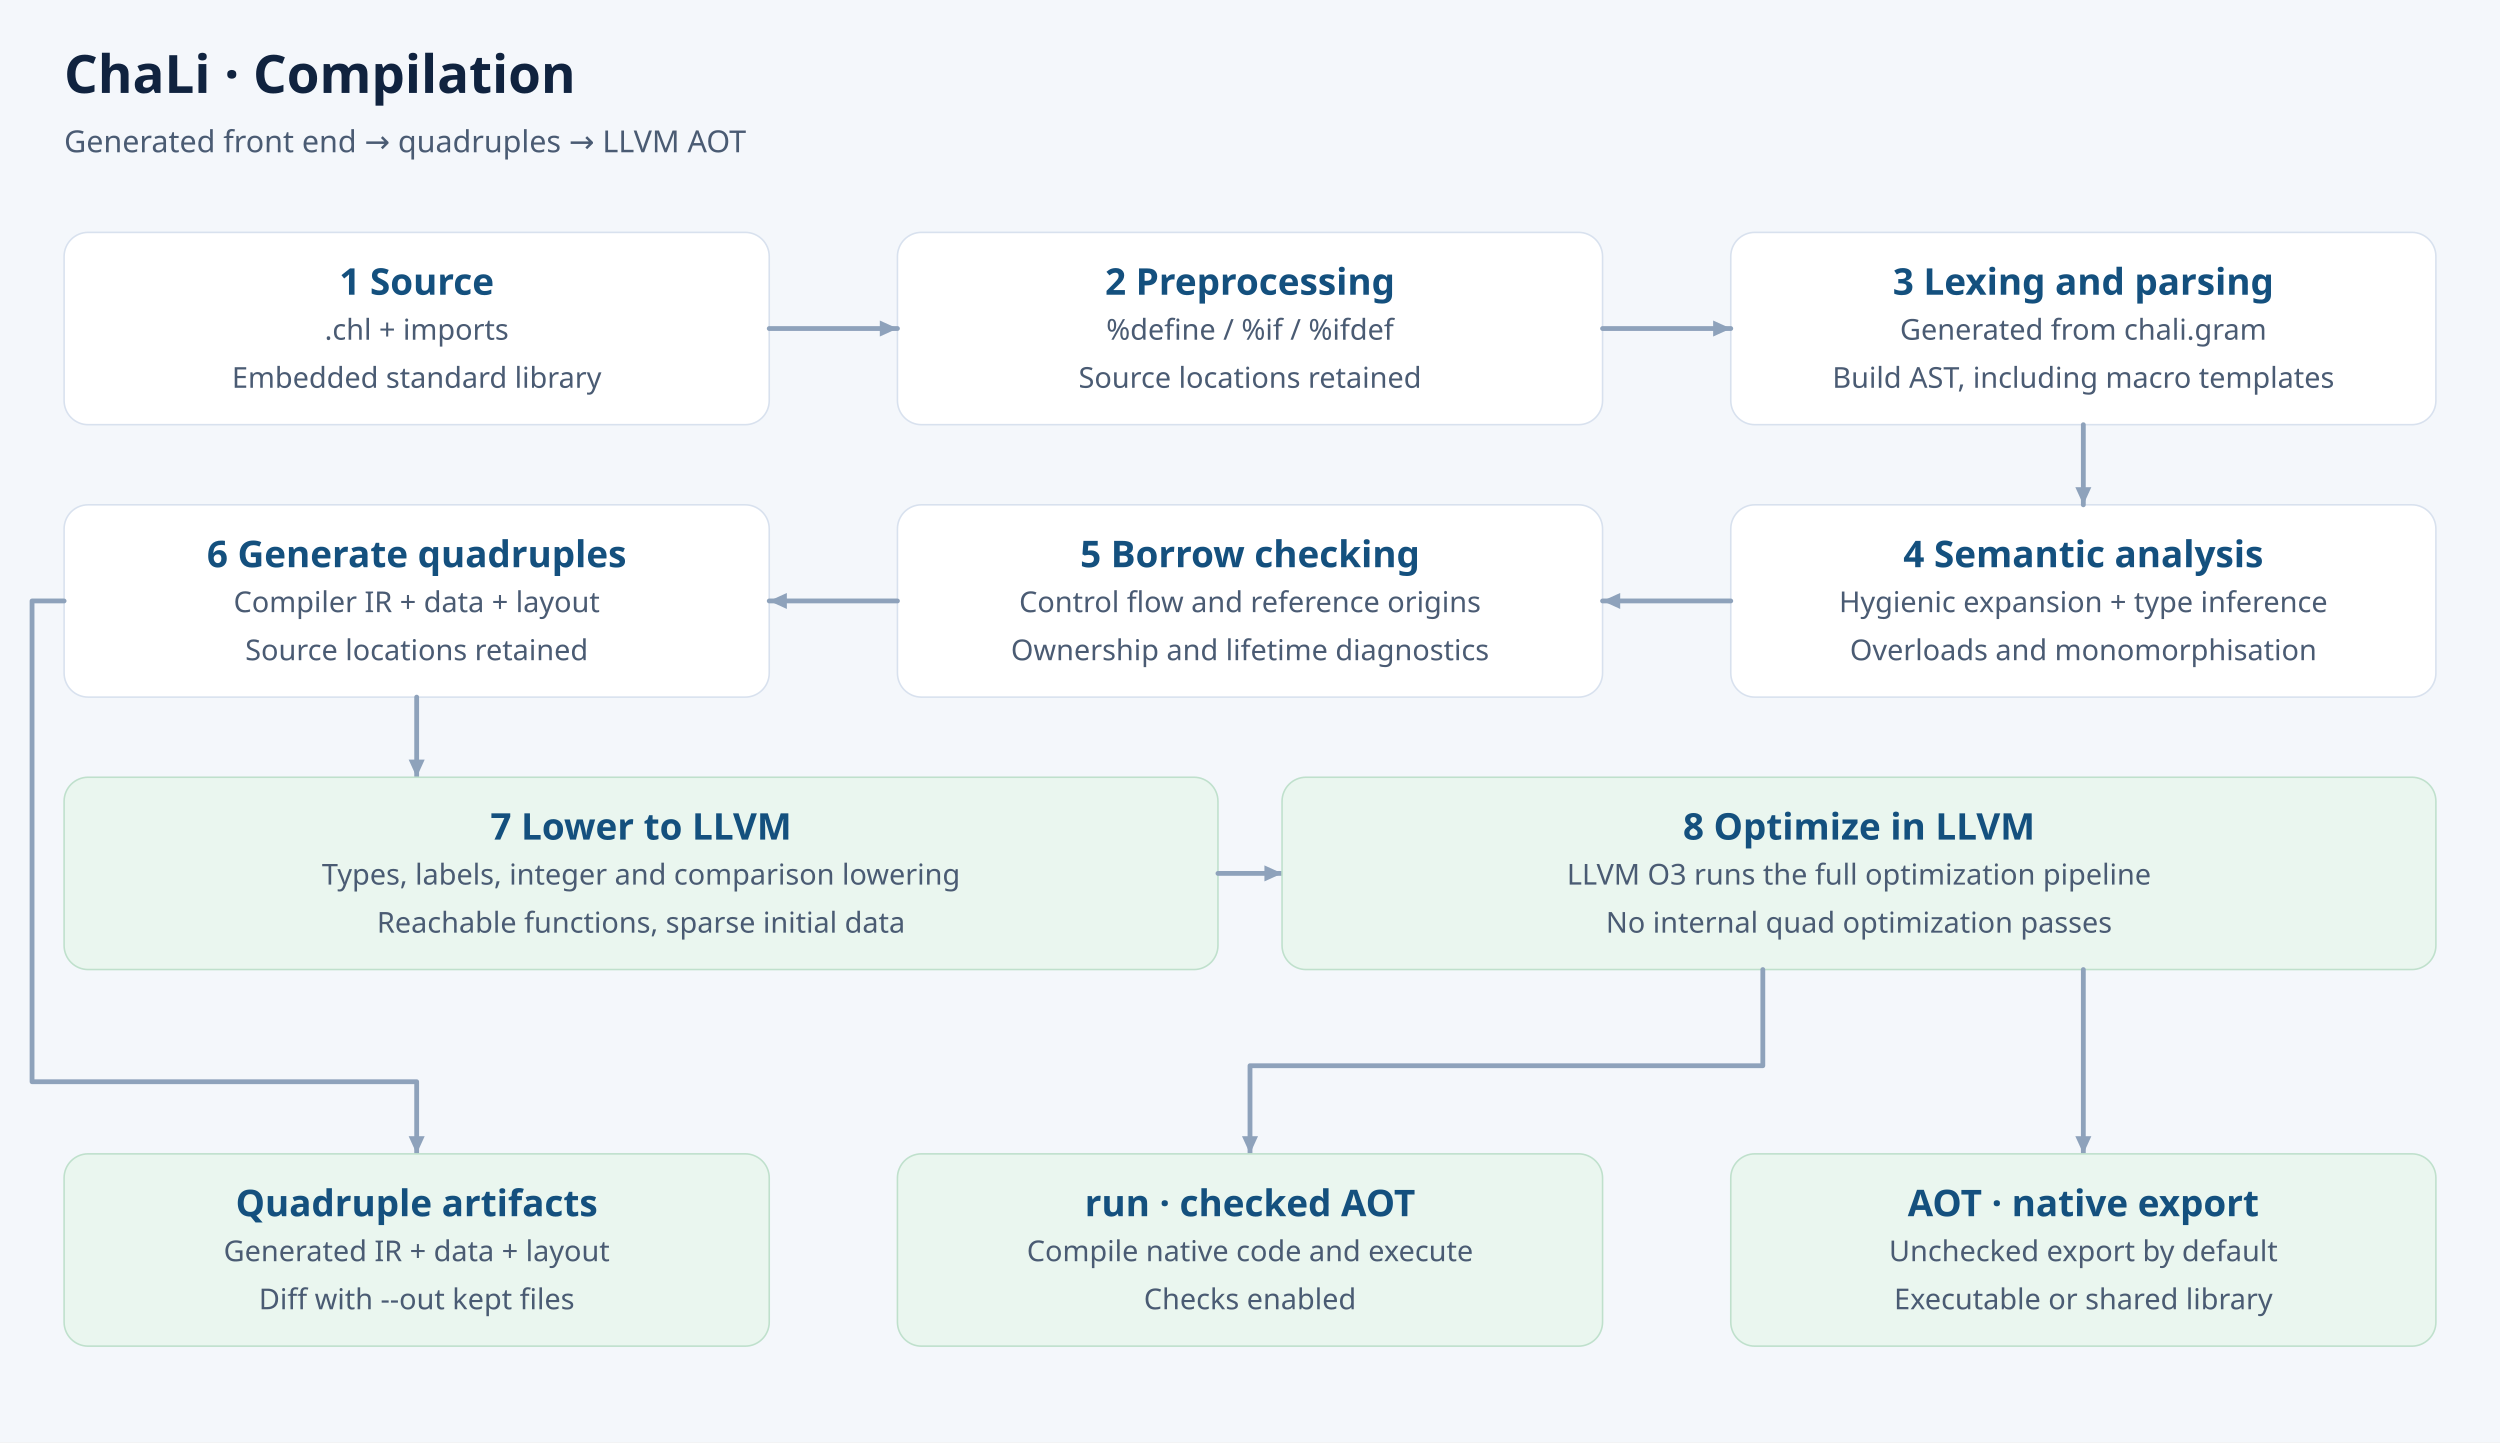
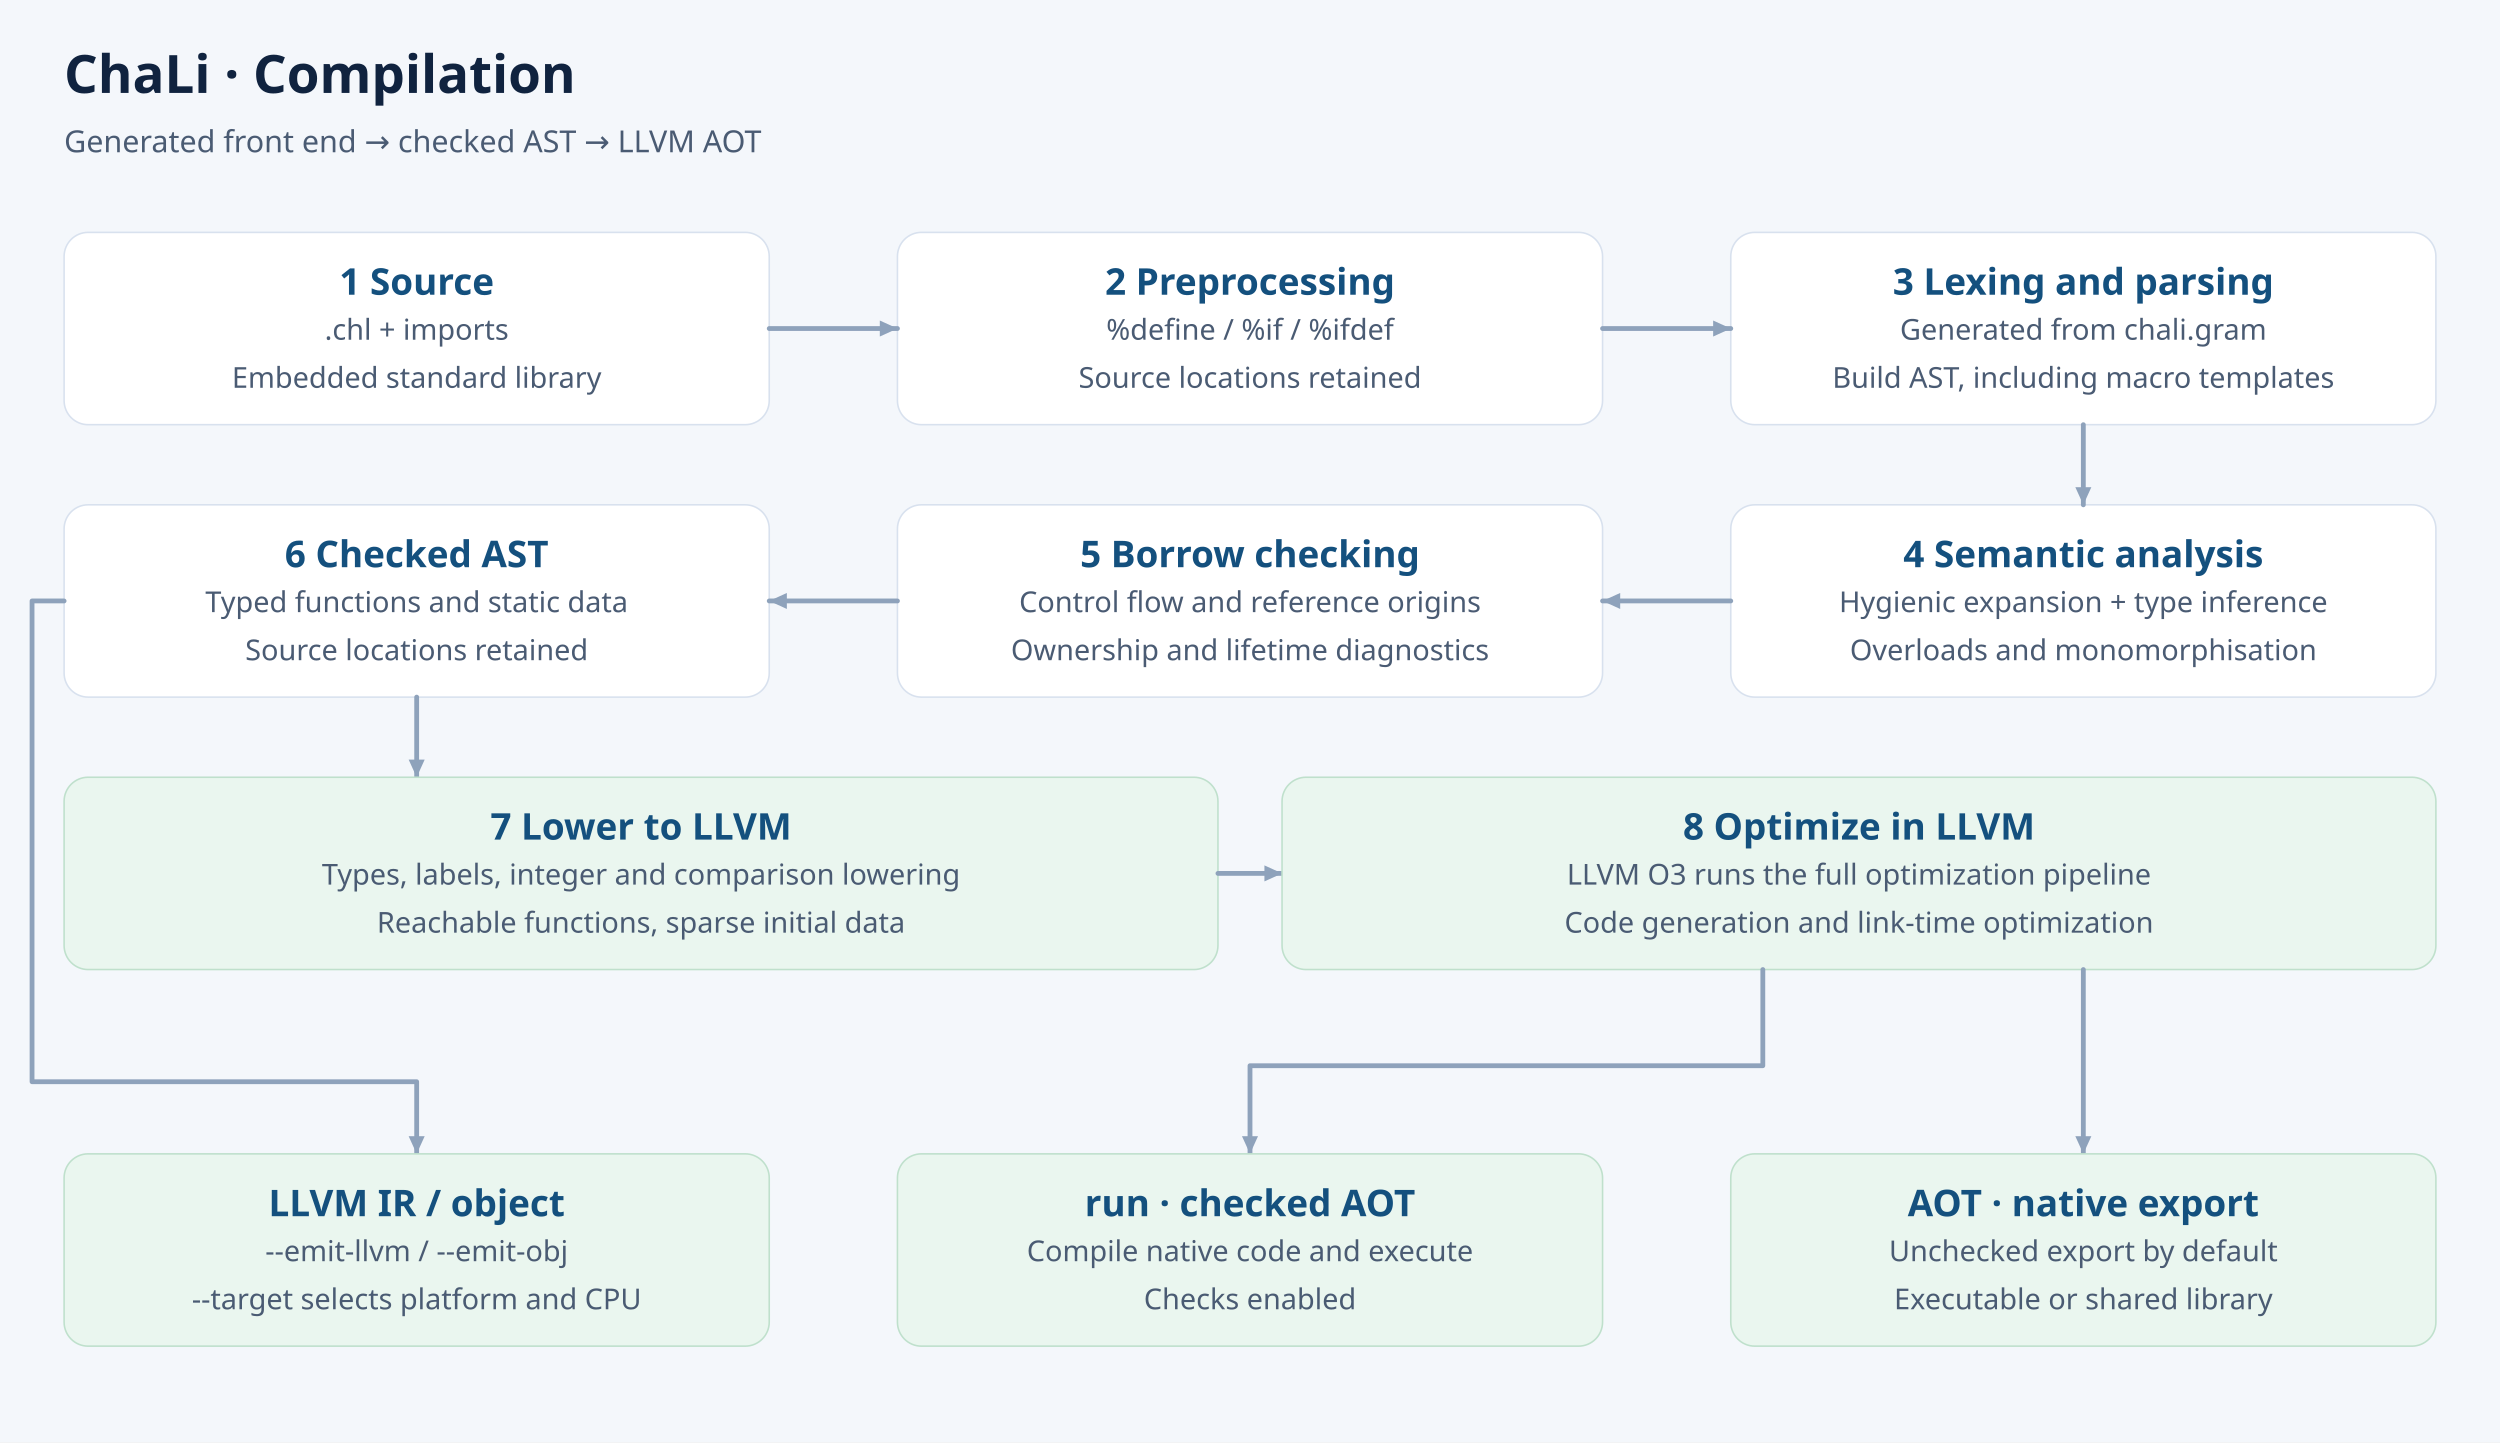
<svg xmlns="http://www.w3.org/2000/svg" width="1560" height="900" viewBox="0 0 1560 900">
  <rect width="1560" height="900" fill="#f4f7fb" />
  <text x="40" y="58" font-family="Microsoft YaHei, Segoe UI, Noto Sans SC, sans-serif" font-size="33" font-weight="700" fill="#10233f">ChaLi · Compilation</text>
-   <text x="40" y="95" font-family="Microsoft YaHei, Segoe UI, Noto Sans SC, sans-serif" font-size="19" fill="#4a5b73">Generated front end → quadruples → LLVM AOT</text>
+   <text x="40" y="95" font-family="Microsoft YaHei, Segoe UI, Noto Sans SC, sans-serif" font-size="19" fill="#4a5b73">Generated front end → checked AST → LLVM AOT</text>
  <rect x="40" y="145" width="440" height="120" rx="15" fill="#ffffff" stroke="#d8e1ee" stroke-width="1" />
  <text x="260" y="175" font-family="Microsoft YaHei, Segoe UI, Noto Sans SC, sans-serif" font-size="23" font-weight="700" fill="#14507e" text-anchor="middle" dominant-baseline="central">1  Source</text>
  <text x="260" y="205" font-family="Microsoft YaHei, Segoe UI, Noto Sans SC, sans-serif" font-size="18" fill="#4a5b73" text-anchor="middle" dominant-baseline="central">.chl + imports</text>
  <text x="260" y="235" font-family="Microsoft YaHei, Segoe UI, Noto Sans SC, sans-serif" font-size="18" fill="#4a5b73" text-anchor="middle" dominant-baseline="central">Embedded standard library</text>
  <rect x="560" y="145" width="440" height="120" rx="15" fill="#ffffff" stroke="#d8e1ee" stroke-width="1" />
  <text x="780" y="175" font-family="Microsoft YaHei, Segoe UI, Noto Sans SC, sans-serif" font-size="23" font-weight="700" fill="#14507e" text-anchor="middle" dominant-baseline="central">2  Preprocessing</text>
  <text x="780" y="205" font-family="Microsoft YaHei, Segoe UI, Noto Sans SC, sans-serif" font-size="18" fill="#4a5b73" text-anchor="middle" dominant-baseline="central">%define / %if / %ifdef</text>
  <text x="780" y="235" font-family="Microsoft YaHei, Segoe UI, Noto Sans SC, sans-serif" font-size="18" fill="#4a5b73" text-anchor="middle" dominant-baseline="central">Source locations retained</text>
  <rect x="1080" y="145" width="440" height="120" rx="15" fill="#ffffff" stroke="#d8e1ee" stroke-width="1" />
  <text x="1300" y="175" font-family="Microsoft YaHei, Segoe UI, Noto Sans SC, sans-serif" font-size="23" font-weight="700" fill="#14507e" text-anchor="middle" dominant-baseline="central">3  Lexing and parsing</text>
  <text x="1300" y="205" font-family="Microsoft YaHei, Segoe UI, Noto Sans SC, sans-serif" font-size="18" fill="#4a5b73" text-anchor="middle" dominant-baseline="central">Generated from chali.gram</text>
  <text x="1300" y="235" font-family="Microsoft YaHei, Segoe UI, Noto Sans SC, sans-serif" font-size="18" fill="#4a5b73" text-anchor="middle" dominant-baseline="central">Build AST, including macro templates</text>
  <rect x="1080" y="315" width="440" height="120" rx="15" fill="#ffffff" stroke="#d8e1ee" stroke-width="1" />
  <text x="1300" y="345" font-family="Microsoft YaHei, Segoe UI, Noto Sans SC, sans-serif" font-size="23" font-weight="700" fill="#14507e" text-anchor="middle" dominant-baseline="central">4  Semantic analysis</text>
  <text x="1300" y="375" font-family="Microsoft YaHei, Segoe UI, Noto Sans SC, sans-serif" font-size="18" fill="#4a5b73" text-anchor="middle" dominant-baseline="central">Hygienic expansion + type inference</text>
  <text x="1300" y="405" font-family="Microsoft YaHei, Segoe UI, Noto Sans SC, sans-serif" font-size="18" fill="#4a5b73" text-anchor="middle" dominant-baseline="central">Overloads and monomorphisation</text>
  <rect x="560" y="315" width="440" height="120" rx="15" fill="#ffffff" stroke="#d8e1ee" stroke-width="1" />
  <text x="780" y="345" font-family="Microsoft YaHei, Segoe UI, Noto Sans SC, sans-serif" font-size="23" font-weight="700" fill="#14507e" text-anchor="middle" dominant-baseline="central">5  Borrow checking</text>
  <text x="780" y="375" font-family="Microsoft YaHei, Segoe UI, Noto Sans SC, sans-serif" font-size="18" fill="#4a5b73" text-anchor="middle" dominant-baseline="central">Control flow and reference origins</text>
  <text x="780" y="405" font-family="Microsoft YaHei, Segoe UI, Noto Sans SC, sans-serif" font-size="18" fill="#4a5b73" text-anchor="middle" dominant-baseline="central">Ownership and lifetime diagnostics</text>
  <rect x="40" y="315" width="440" height="120" rx="15" fill="#ffffff" stroke="#d8e1ee" stroke-width="1" />
-   <text x="260" y="345" font-family="Microsoft YaHei, Segoe UI, Noto Sans SC, sans-serif" font-size="23" font-weight="700" fill="#14507e" text-anchor="middle" dominant-baseline="central">6  Generate quadruples</text>
-   <text x="260" y="375" font-family="Microsoft YaHei, Segoe UI, Noto Sans SC, sans-serif" font-size="18" fill="#4a5b73" text-anchor="middle" dominant-baseline="central">Compiler IR + data + layout</text>
+   <text x="260" y="345" font-family="Microsoft YaHei, Segoe UI, Noto Sans SC, sans-serif" font-size="23" font-weight="700" fill="#14507e" text-anchor="middle" dominant-baseline="central">6  Checked AST</text>
+   <text x="260" y="375" font-family="Microsoft YaHei, Segoe UI, Noto Sans SC, sans-serif" font-size="18" fill="#4a5b73" text-anchor="middle" dominant-baseline="central">Typed functions and static data</text>
  <text x="260" y="405" font-family="Microsoft YaHei, Segoe UI, Noto Sans SC, sans-serif" font-size="18" fill="#4a5b73" text-anchor="middle" dominant-baseline="central">Source locations retained</text>
  <polyline points="480,205 560,205" fill="none" stroke="#8ea2bb" stroke-width="3" stroke-linecap="round" stroke-linejoin="round" />
  <polygon points="560,205 549,210 549,200" fill="#8ea2bb" />
  <polyline points="1000,205 1080,205" fill="none" stroke="#8ea2bb" stroke-width="3" stroke-linecap="round" stroke-linejoin="round" />
  <polygon points="1080,205 1069,210 1069,200" fill="#8ea2bb" />
  <polyline points="1300,265 1300,315" fill="none" stroke="#8ea2bb" stroke-width="3" stroke-linecap="round" stroke-linejoin="round" />
  <polygon points="1300,315 1295,304 1305,304" fill="#8ea2bb" />
  <polyline points="1080,375 1000,375" fill="none" stroke="#8ea2bb" stroke-width="3" stroke-linecap="round" stroke-linejoin="round" />
  <polygon points="1000,375 1011,370 1011,380" fill="#8ea2bb" />
  <polyline points="560,375 480,375" fill="none" stroke="#8ea2bb" stroke-width="3" stroke-linecap="round" stroke-linejoin="round" />
  <polygon points="480,375 491,370 491,380" fill="#8ea2bb" />
  <polyline points="260,435 260,485" fill="none" stroke="#8ea2bb" stroke-width="3" stroke-linecap="round" stroke-linejoin="round" />
  <polygon points="260,485 255,474 265,474" fill="#8ea2bb" />
  <rect x="40" y="485" width="720" height="120" rx="15" fill="#eaf6ef" stroke="#bfe0cc" stroke-width="1" />
  <text x="400" y="515" font-family="Microsoft YaHei, Segoe UI, Noto Sans SC, sans-serif" font-size="23" font-weight="700" fill="#14507e" text-anchor="middle" dominant-baseline="central">7  Lower to LLVM</text>
  <text x="400" y="545" font-family="Microsoft YaHei, Segoe UI, Noto Sans SC, sans-serif" font-size="18" fill="#4a5b73" text-anchor="middle" dominant-baseline="central">Types, labels, integer and comparison lowering</text>
  <text x="400" y="575" font-family="Microsoft YaHei, Segoe UI, Noto Sans SC, sans-serif" font-size="18" fill="#4a5b73" text-anchor="middle" dominant-baseline="central">Reachable functions, sparse initial data</text>
  <polyline points="760,545 800,545" fill="none" stroke="#8ea2bb" stroke-width="3" stroke-linecap="round" stroke-linejoin="round" />
  <polygon points="800,545 789,550 789,540" fill="#8ea2bb" />
  <rect x="800" y="485" width="720" height="120" rx="15" fill="#eaf6ef" stroke="#bfe0cc" stroke-width="1" />
  <text x="1160" y="515" font-family="Microsoft YaHei, Segoe UI, Noto Sans SC, sans-serif" font-size="23" font-weight="700" fill="#14507e" text-anchor="middle" dominant-baseline="central">8  Optimize in LLVM</text>
  <text x="1160" y="545" font-family="Microsoft YaHei, Segoe UI, Noto Sans SC, sans-serif" font-size="18" fill="#4a5b73" text-anchor="middle" dominant-baseline="central">LLVM O3 runs the full optimization pipeline</text>
-   <text x="1160" y="575" font-family="Microsoft YaHei, Segoe UI, Noto Sans SC, sans-serif" font-size="18" fill="#4a5b73" text-anchor="middle" dominant-baseline="central">No internal quad optimization passes</text>
+   <text x="1160" y="575" font-family="Microsoft YaHei, Segoe UI, Noto Sans SC, sans-serif" font-size="18" fill="#4a5b73" text-anchor="middle" dominant-baseline="central">Code generation and link-time optimization</text>
  <polyline points="40,375 20,375 20,675 260,675 260,720" fill="none" stroke="#8ea2bb" stroke-width="3" stroke-linecap="round" stroke-linejoin="round" />
  <polygon points="260,720 255,709 265,709" fill="#8ea2bb" />
  <polyline points="1100,605 1100,665 780,665 780,720" fill="none" stroke="#8ea2bb" stroke-width="3" stroke-linecap="round" stroke-linejoin="round" />
  <polygon points="780,720 775,709 785,709" fill="#8ea2bb" />
  <polyline points="1300,605 1300,720" fill="none" stroke="#8ea2bb" stroke-width="3" stroke-linecap="round" stroke-linejoin="round" />
  <polygon points="1300,720 1295,709 1305,709" fill="#8ea2bb" />
  <rect x="40" y="720" width="440" height="120" rx="15" fill="#eaf6ef" stroke="#bfe0cc" stroke-width="1" />
-   <text x="260" y="750" font-family="Microsoft YaHei, Segoe UI, Noto Sans SC, sans-serif" font-size="23" font-weight="700" fill="#14507e" text-anchor="middle" dominant-baseline="central">Quadruple artifacts</text>
-   <text x="260" y="780" font-family="Microsoft YaHei, Segoe UI, Noto Sans SC, sans-serif" font-size="18" fill="#4a5b73" text-anchor="middle" dominant-baseline="central">Generated IR + data + layout</text>
-   <text x="260" y="810" font-family="Microsoft YaHei, Segoe UI, Noto Sans SC, sans-serif" font-size="18" fill="#4a5b73" text-anchor="middle" dominant-baseline="central">Diff with --out kept files</text>
+   <text x="260" y="750" font-family="Microsoft YaHei, Segoe UI, Noto Sans SC, sans-serif" font-size="23" font-weight="700" fill="#14507e" text-anchor="middle" dominant-baseline="central">LLVM IR / object</text>
+   <text x="260" y="780" font-family="Microsoft YaHei, Segoe UI, Noto Sans SC, sans-serif" font-size="18" fill="#4a5b73" text-anchor="middle" dominant-baseline="central">--emit-llvm / --emit-obj</text>
+   <text x="260" y="810" font-family="Microsoft YaHei, Segoe UI, Noto Sans SC, sans-serif" font-size="18" fill="#4a5b73" text-anchor="middle" dominant-baseline="central">--target selects platform and CPU</text>
  <rect x="560" y="720" width="440" height="120" rx="15" fill="#eaf6ef" stroke="#bfe0cc" stroke-width="1" />
  <text x="780" y="750" font-family="Microsoft YaHei, Segoe UI, Noto Sans SC, sans-serif" font-size="23" font-weight="700" fill="#14507e" text-anchor="middle" dominant-baseline="central">run · checked AOT</text>
  <text x="780" y="780" font-family="Microsoft YaHei, Segoe UI, Noto Sans SC, sans-serif" font-size="18" fill="#4a5b73" text-anchor="middle" dominant-baseline="central">Compile native code and execute</text>
  <text x="780" y="810" font-family="Microsoft YaHei, Segoe UI, Noto Sans SC, sans-serif" font-size="18" fill="#4a5b73" text-anchor="middle" dominant-baseline="central">Checks enabled</text>
  <rect x="1080" y="720" width="440" height="120" rx="15" fill="#eaf6ef" stroke="#bfe0cc" stroke-width="1" />
  <text x="1300" y="750" font-family="Microsoft YaHei, Segoe UI, Noto Sans SC, sans-serif" font-size="23" font-weight="700" fill="#14507e" text-anchor="middle" dominant-baseline="central">AOT · native export</text>
  <text x="1300" y="780" font-family="Microsoft YaHei, Segoe UI, Noto Sans SC, sans-serif" font-size="18" fill="#4a5b73" text-anchor="middle" dominant-baseline="central">Unchecked export by default</text>
  <text x="1300" y="810" font-family="Microsoft YaHei, Segoe UI, Noto Sans SC, sans-serif" font-size="18" fill="#4a5b73" text-anchor="middle" dominant-baseline="central">Executable or shared library</text>
</svg>
